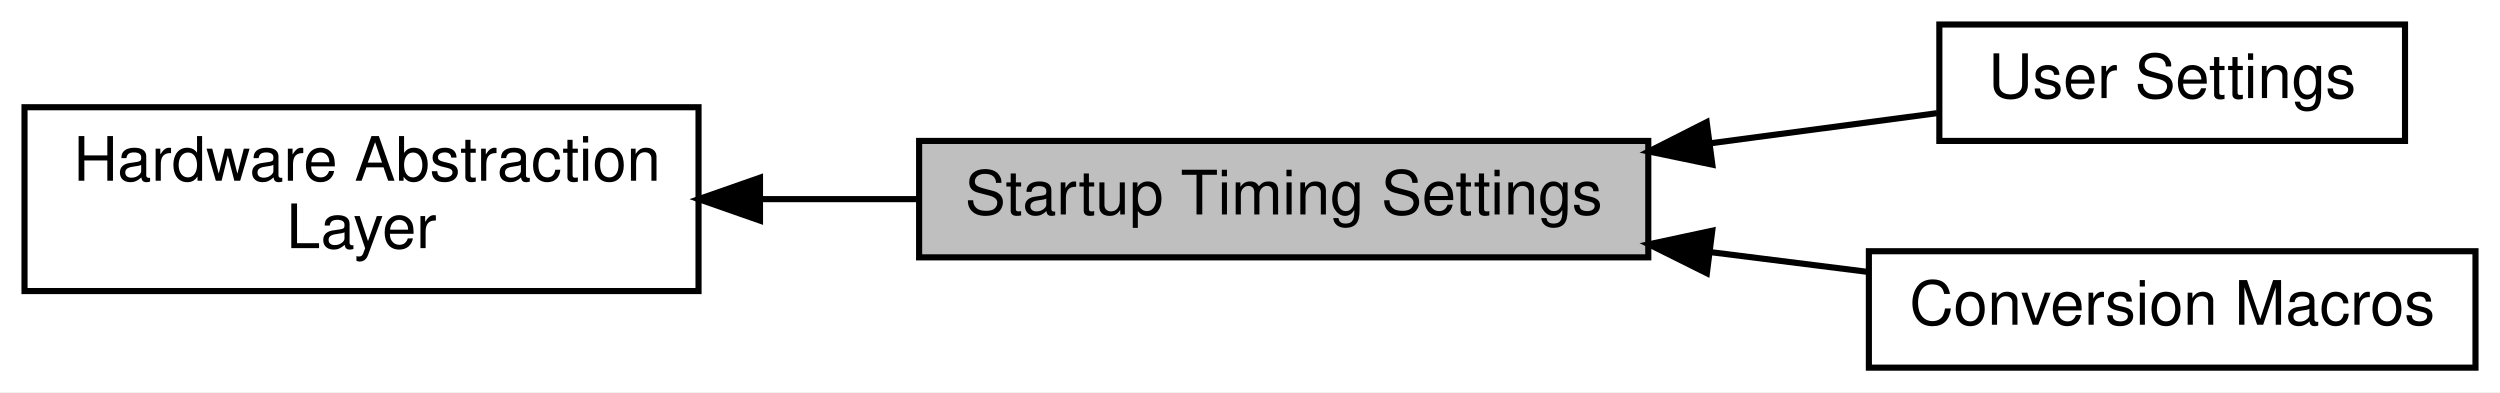
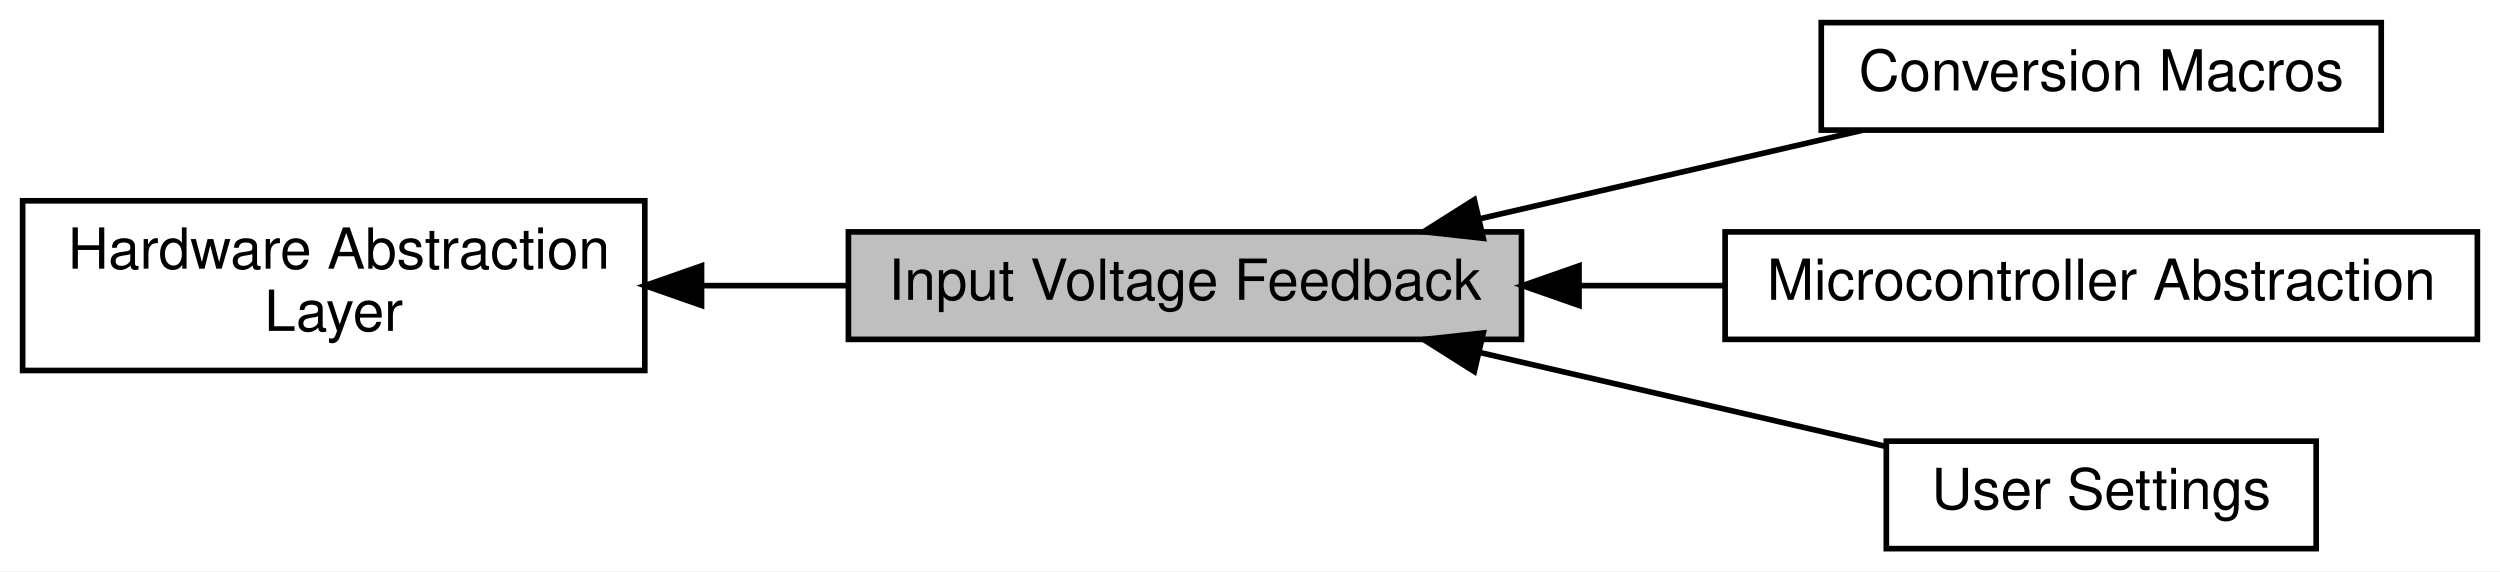
- <svg xmlns="http://www.w3.org/2000/svg" xmlns:xlink="http://www.w3.org/1999/xlink" width="408pt" height="64pt" viewBox="0.00 0.00 408.00 64.00">
-   <g id="graph0" class="graph" transform="scale(1 1) rotate(0) translate(4 60)">
-     <polygon fill="white" stroke="transparent" points="-4,4 -4,-60 404,-60 404,4 -4,4" />
+ <svg xmlns="http://www.w3.org/2000/svg" xmlns:xlink="http://www.w3.org/1999/xlink" width="442pt" height="101pt" viewBox="0.00 0.00 442.00 101.00">
+   <g id="graph0" class="graph" transform="scale(1 1) rotate(0) translate(4 97)">
+     <polygon fill="white" stroke="transparent" points="-4,4 -4,-97 438,-97 438,4 -4,4" />
    <g id="node1" class="node">
      <g id="a_node1">
-         <a xlink:title="Declaration of startup timing periods.">
-           <polygon fill="#bfbfbf" stroke="black" points="265,-37 146,-37 146,-18 265,-18 265,-37" />
-           <text text-anchor="middle" x="205.5" y="-25" font-family="Helvetica,sans-Serif" font-size="10.00">Startup Timing Settings</text>
+         <a xlink:href="a00385.html" target="_top" xlink:title="Conversion macros for user-declarations of input voltage feedback parameters.">
+           <polygon fill="white" stroke="black" points="417,-93 318,-93 318,-74 417,-74 417,-93" />
+           <text text-anchor="middle" x="367.5" y="-81" font-family="Helvetica,sans-Serif" font-size="10.00">Conversion Macros</text>
+         </a>
+       </g>
+     </g>
+     <g id="node2" class="node">
+       <g id="a_node2">
+         <a xlink:href="a00519.html" target="_top" xlink:title="Hardware Abstraction Layer Declarations.">
+           <polygon fill="white" stroke="black" points="110,-61.5 0,-61.5 0,-31.5 110,-31.5 110,-61.5" />
+           <text text-anchor="start" x="8" y="-49.5" font-family="Helvetica,sans-Serif" font-size="10.00">Hardware Abstraction</text>
+           <text text-anchor="middle" x="55" y="-38.5" font-family="Helvetica,sans-Serif" font-size="10.00"> Layer</text>
        </a>
      </g>
    </g>
    <g id="node3" class="node">
      <g id="a_node3">
-         <a xlink:href="a00384.html" target="_top" xlink:title="User-declaration of startup timing periods using physical quantities.">
-           <polygon fill="white" stroke="black" points="388.5,-56 312.5,-56 312.5,-37 388.5,-37 388.5,-56" />
-           <text text-anchor="middle" x="350.5" y="-44" font-family="Helvetica,sans-Serif" font-size="10.00">User Settings</text>
+         <a xlink:title="Declaration of input voltage feedback parameters.">
+           <polygon fill="#bfbfbf" stroke="black" points="265,-56 146,-56 146,-37 265,-37 265,-56" />
+           <text text-anchor="middle" x="205.5" y="-44" font-family="Helvetica,sans-Serif" font-size="10.00">Input Voltage Feedback</text>
+         </a>
+       </g>
+     </g>
+     <g id="edge1" class="edge">
+       <path fill="none" stroke="black" d="M120.04,-46.5C128.67,-46.5 137.48,-46.5 146,-46.5" />
+       <polygon fill="black" stroke="black" points="120.03,-43 110.03,-46.5 120.03,-50 120.03,-43" />
+     </g>
+     <g id="edge3" class="edge">
+       <path fill="none" stroke="black" d="M257.48,-58.29C279.32,-63.34 304.5,-69.16 325.16,-73.94" />
+       <polygon fill="black" stroke="black" points="258.24,-54.87 247.7,-56.03 256.66,-61.69 258.24,-54.87" />
+     </g>
+     <g id="node4" class="node">
+       <g id="a_node4">
+         <a xlink:href="a00386.html" target="_top" xlink:title="Device analog input pin, register and interrupt vector assignments of input voltage feedback signal(s...">
+           <polygon fill="white" stroke="black" points="434,-56 301,-56 301,-37 434,-37 434,-56" />
+           <text text-anchor="middle" x="367.5" y="-44" font-family="Helvetica,sans-Serif" font-size="10.00">Microcontroller Abstraction</text>
+         </a>
+       </g>
+     </g>
+     <g id="edge4" class="edge">
+       <path fill="none" stroke="black" d="M275.36,-46.5C283.8,-46.5 292.42,-46.5 300.81,-46.5" />
+       <polygon fill="black" stroke="black" points="275.17,-43 265.17,-46.5 275.17,-50 275.17,-43" />
+     </g>
+     <g id="node5" class="node">
+       <g id="a_node5">
+         <a xlink:href="a00384.html" target="_top" xlink:title="User-declaration of input voltage feedback parameters using physical quantities.">
+           <polygon fill="white" stroke="black" points="405.5,-19 329.5,-19 329.5,0 405.5,0 405.5,-19" />
+           <text text-anchor="middle" x="367.5" y="-7" font-family="Helvetica,sans-Serif" font-size="10.00">User Settings</text>
        </a>
      </g>
    </g>
    <g id="edge2" class="edge">
-       <path fill="none" stroke="black" d="M275.22,-36.63C287.93,-38.32 300.77,-40.02 312.11,-41.53" />
-       <polygon fill="black" stroke="black" points="275.45,-33.13 265.08,-35.28 274.53,-40.07 275.45,-33.13" />
-     </g>
-     <g id="node4" class="node">
-       <g id="a_node4">
-         <a xlink:href="a00385.html" target="_top" xlink:title="Conversion macros for user-declarations of startup timing periods.">
-           <polygon fill="white" stroke="black" points="400,-19 301,-19 301,0 400,0 400,-19" />
-           <text text-anchor="middle" x="350.5" y="-7" font-family="Helvetica,sans-Serif" font-size="10.00">Conversion Macros</text>
-         </a>
-       </g>
-     </g>
-     <g id="edge3" class="edge">
-       <path fill="none" stroke="black" d="M275.18,-18.85C283.84,-17.76 292.56,-16.67 300.82,-15.63" />
-       <polygon fill="black" stroke="black" points="274.56,-15.41 265.08,-20.13 275.44,-22.35 274.56,-15.41" />
-     </g>
-     <g id="node2" class="node">
-       <g id="a_node2">
-         <a xlink:href="a00531.html" target="_top" xlink:title="Hardware Abstraction Layer Declarations.">
-           <polygon fill="white" stroke="black" points="110,-42.5 0,-42.5 0,-12.5 110,-12.5 110,-42.5" />
-           <text text-anchor="start" x="8" y="-30.5" font-family="Helvetica,sans-Serif" font-size="10.00">Hardware Abstraction</text>
-           <text text-anchor="middle" x="55" y="-19.5" font-family="Helvetica,sans-Serif" font-size="10.00"> Layer</text>
-         </a>
-       </g>
-     </g>
-     <g id="edge1" class="edge">
-       <path fill="none" stroke="black" d="M120.04,-27.5C128.67,-27.5 137.48,-27.5 146,-27.5" />
-       <polygon fill="black" stroke="black" points="120.03,-24 110.03,-27.5 120.03,-31 120.03,-24" />
+       <path fill="none" stroke="black" d="M257.75,-34.65C281,-29.27 307.99,-23.03 329.26,-18.11" />
+       <polygon fill="black" stroke="black" points="256.66,-31.31 247.7,-36.97 258.24,-38.13 256.66,-31.31" />
    </g>
  </g>
</svg>
